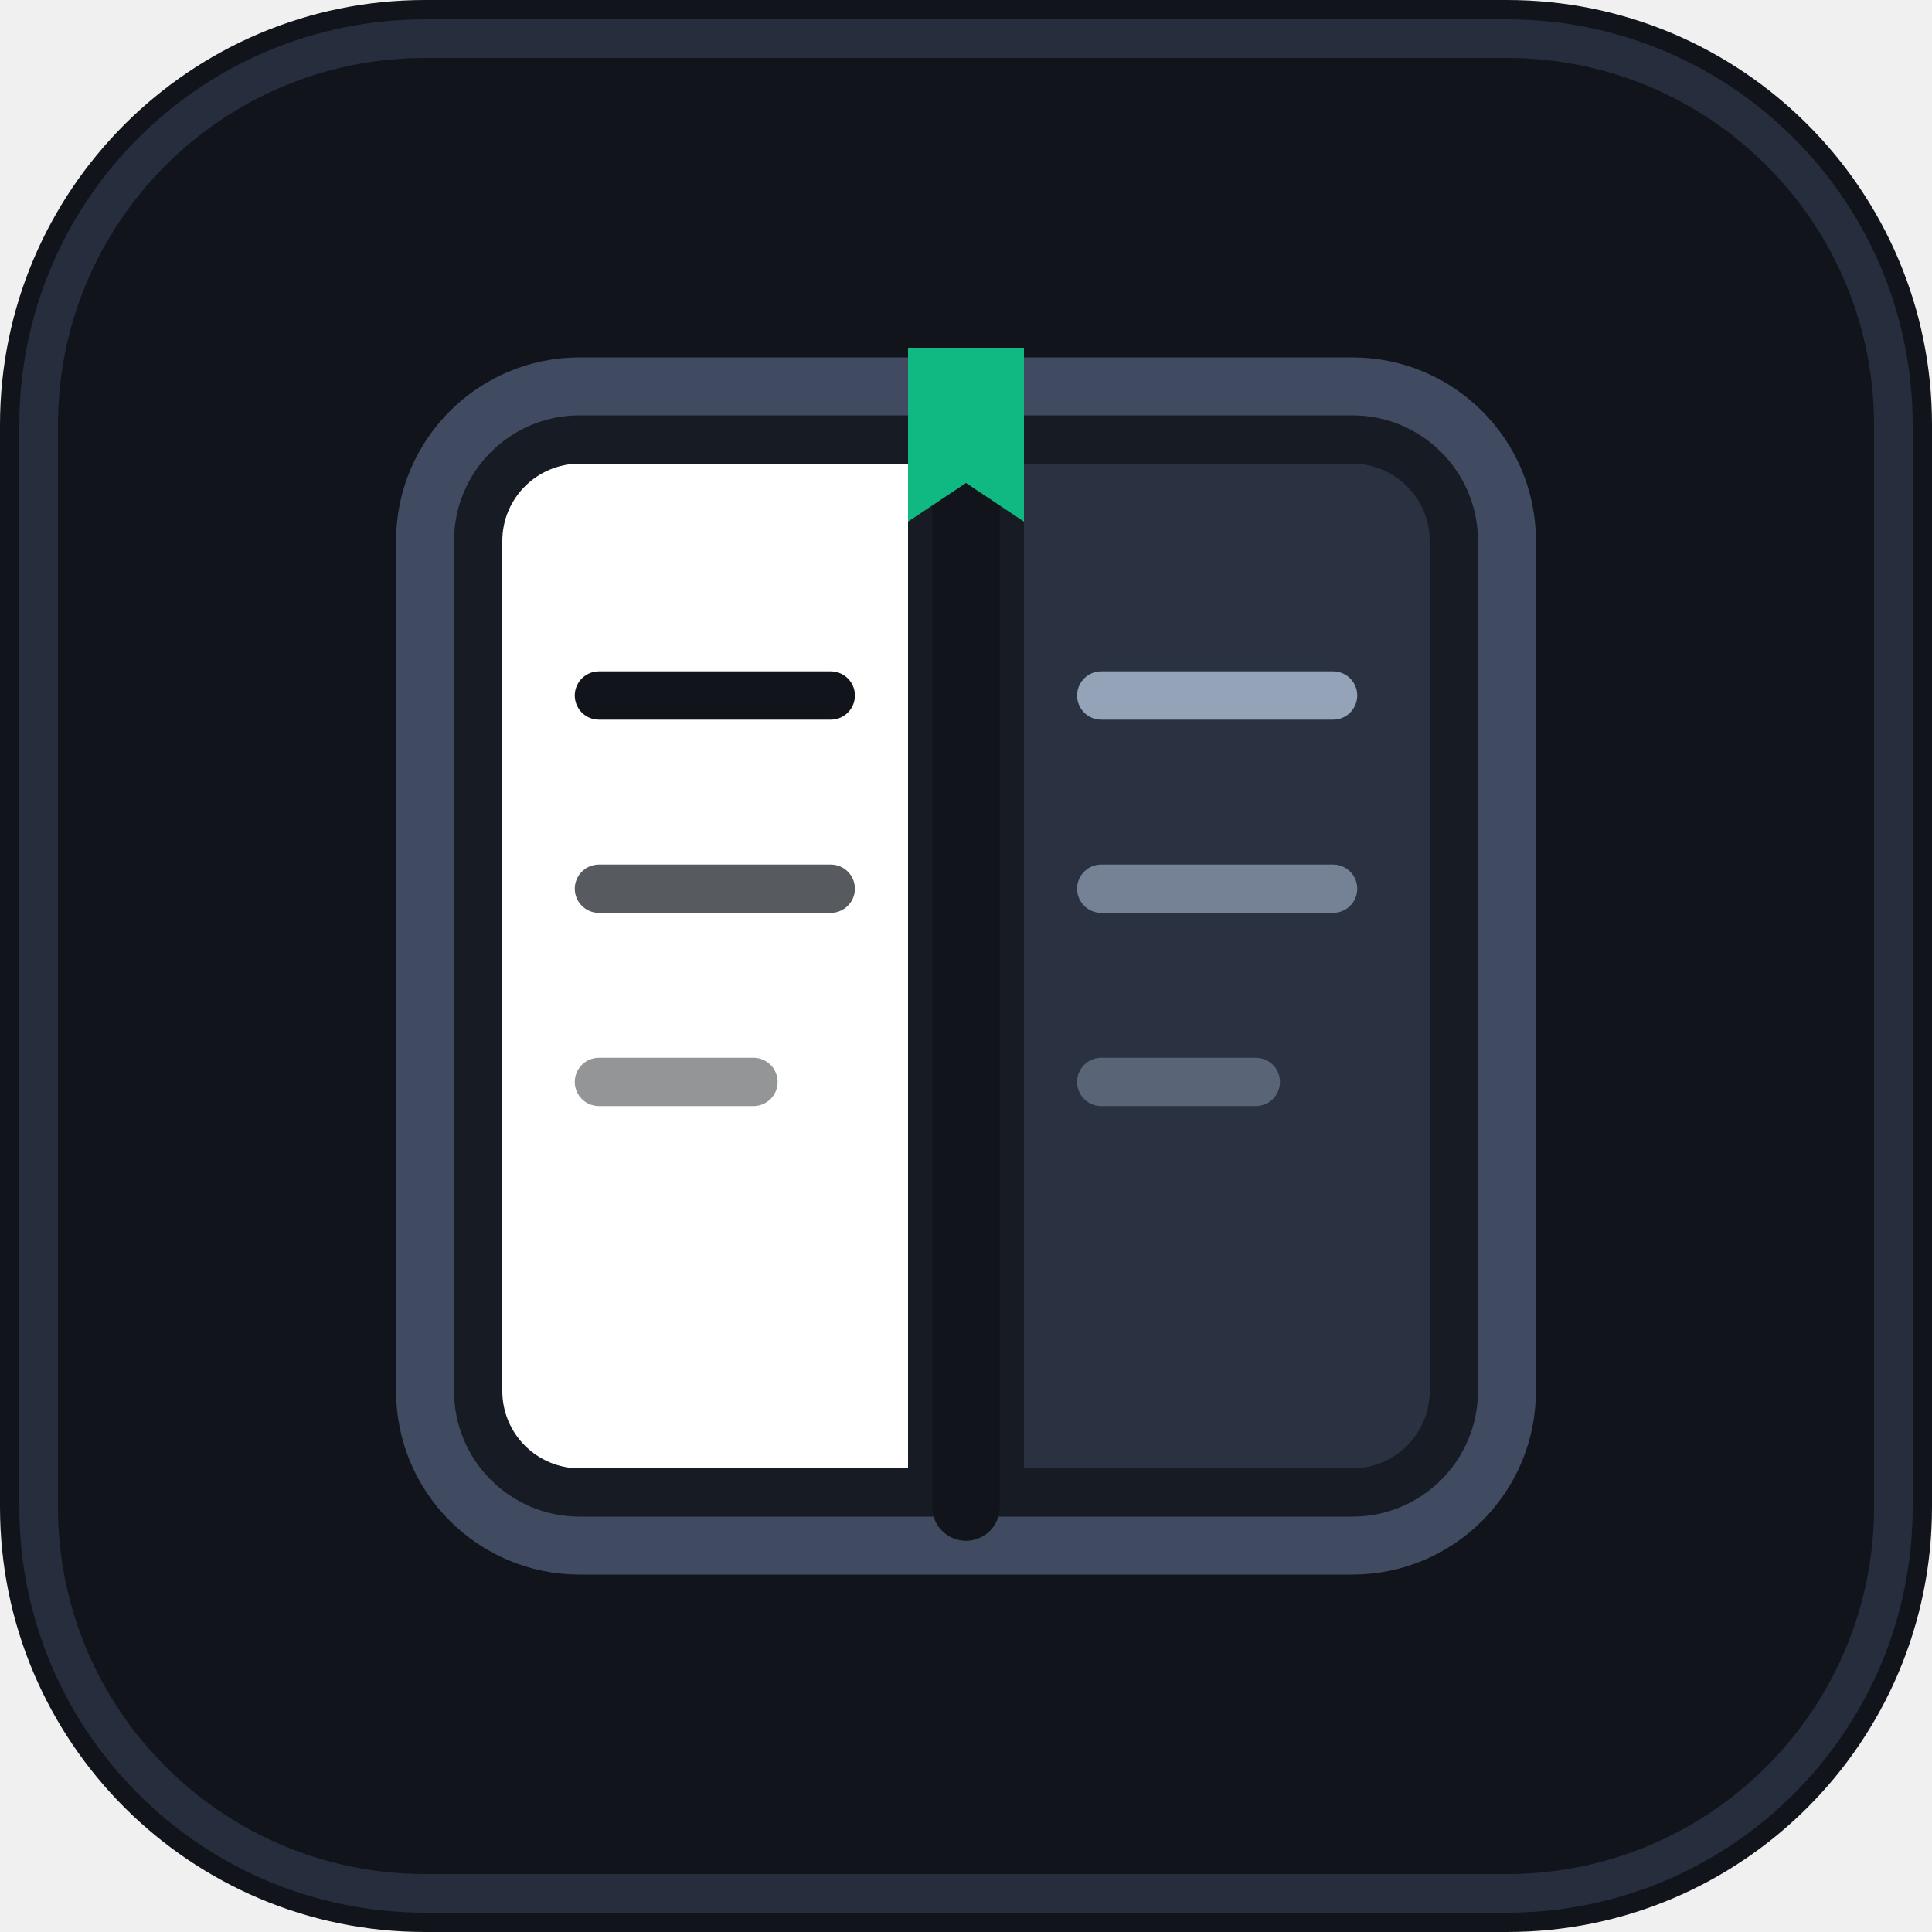
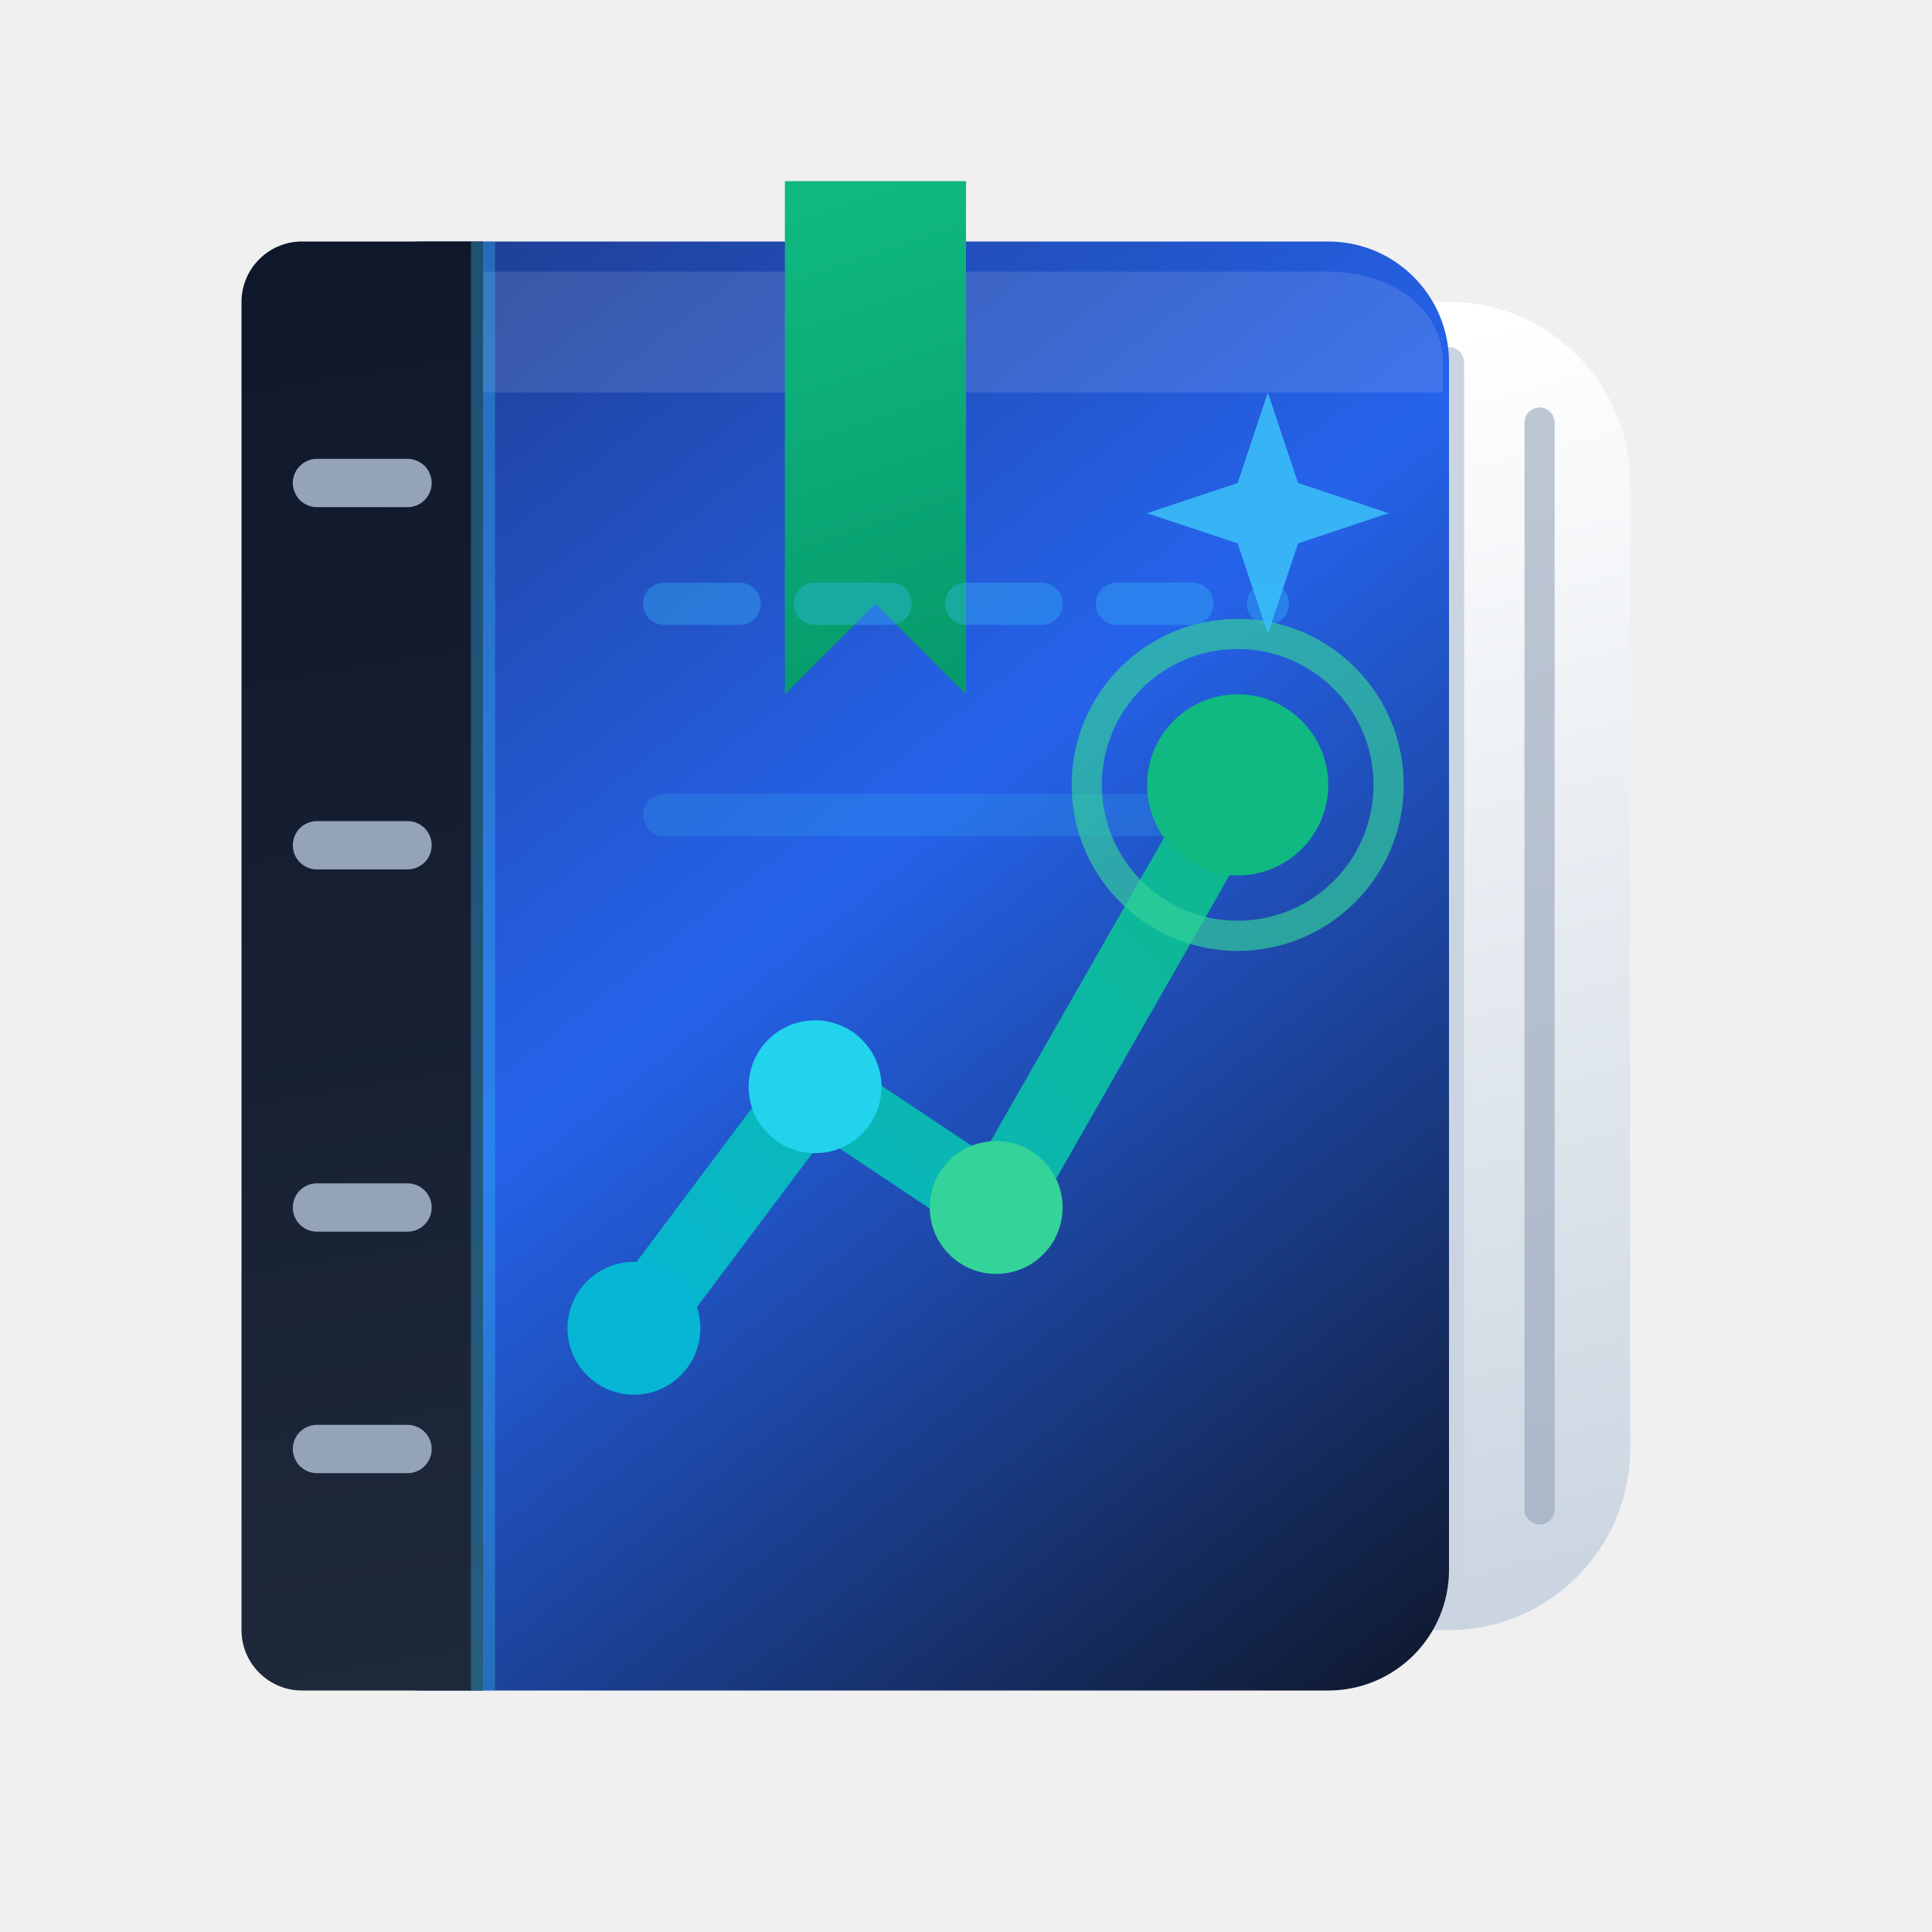
- <svg xmlns="http://www.w3.org/2000/svg" viewBox="0 0 100 100" fill="none">
-   <rect width="100" height="100" rx="22" fill="#11141A" />
-   <rect x="2" y="2" width="96" height="96" rx="20" stroke="#262D3D" stroke-width="2" />
-   <path d="M22 28C22 23.582 25.582 20 30 20H70C74.418 20 78 23.582 78 28V72C78 76.418 74.418 80 70 80H30C25.582 80 22 76.418 22 72V28Z" fill="#171C24" stroke="#404B61" stroke-width="3" />
-   <path d="M26 28C26 25.791 27.791 24 30 24H47V76H30C27.791 76 26 74.209 26 72V28Z" fill="#FFFFFF" />
-   <path d="M53 24H70C72.209 24 74 25.791 74 28V72C74 74.209 72.209 76 70 76H53V24Z" fill="#2A3241" />
-   <line x1="50" y1="22" x2="50" y2="78" stroke="#11141A" stroke-width="3.5" stroke-linecap="round" />
-   <line x1="31" y1="36" x2="43" y2="36" stroke="#11141A" stroke-width="2.5" stroke-linecap="round" />
-   <line x1="31" y1="46" x2="43" y2="46" stroke="#11141A" stroke-width="2.5" stroke-linecap="round" stroke-opacity="0.7" />
-   <line x1="31" y1="56" x2="39" y2="56" stroke="#11141A" stroke-width="2.5" stroke-linecap="round" stroke-opacity="0.45" />
-   <line x1="57" y1="36" x2="69" y2="36" stroke="#94A3B8" stroke-width="2.5" stroke-linecap="round" />
-   <line x1="57" y1="46" x2="69" y2="46" stroke="#94A3B8" stroke-width="2.5" stroke-linecap="round" stroke-opacity="0.7" />
-   <line x1="57" y1="56" x2="65" y2="56" stroke="#94A3B8" stroke-width="2.5" stroke-linecap="round" stroke-opacity="0.45" />
-   <path d="M47 18H53V27L50 25L47 27V18Z" fill="#10B981" />
+ <svg xmlns="http://www.w3.org/2000/svg" viewBox="0 0 64 64" fill="none">
+   <defs>
+     <linearGradient id="ic_cover" x1="10" y1="8" x2="48" y2="56" gradientUnits="userSpaceOnUse">
+       <stop offset="0%" stop-color="#1E3A8A" />
+       <stop offset="45%" stop-color="#2563EB" />
+       <stop offset="100%" stop-color="#0F172A" />
+     </linearGradient>
+     <linearGradient id="ic_spine" x1="8" y1="8" x2="16" y2="56" gradientUnits="userSpaceOnUse">
+       <stop offset="0%" stop-color="#0F172A" />
+       <stop offset="100%" stop-color="#1E293B" />
+     </linearGradient>
+     <linearGradient id="ic_pages" x1="44" y1="12" x2="54" y2="52" gradientUnits="userSpaceOnUse">
+       <stop offset="0%" stop-color="#FFFFFF" />
+       <stop offset="100%" stop-color="#CBD5E1" />
+     </linearGradient>
+     <linearGradient id="ic_ribbon" x1="28" y1="6" x2="34" y2="24" gradientUnits="userSpaceOnUse">
+       <stop offset="0%" stop-color="#10B981" />
+       <stop offset="100%" stop-color="#059669" />
+     </linearGradient>
+     <linearGradient id="ic_digital" x1="20" y1="44" x2="43" y2="23" gradientUnits="userSpaceOnUse">
+       <stop offset="0%" stop-color="#06B6D4" />
+       <stop offset="100%" stop-color="#10B981" />
+     </linearGradient>
+   </defs>
+   <path d="M18 10H48C51.3 10 54 12.7 54 16V48C54 51.3 51.3 54 48 54H18V10Z" fill="url(#ic_pages)" />
+   <line x1="51" y1="14" x2="51" y2="50" stroke="#94A3B8" stroke-width="1" stroke-linecap="round" opacity="0.6" />
+   <line x1="48" y1="12" x2="48" y2="52" stroke="#CBD5E1" stroke-width="1" stroke-linecap="round" />
+   <rect x="10" y="8" width="38" height="48" rx="4" fill="url(#ic_cover)" />
+   <path d="M14 9H44C46.2 9 47.8 10.3 47.8 12V13H14V9Z" fill="#FFFFFF" opacity="0.12" />
+   <path d="M10 8H16V56H10C8.9 56 8 55.1 8 54V10C8 8.9 8.9 8 10 8Z" fill="url(#ic_spine)" />
+   <line x1="16" y1="8" x2="16" y2="56" stroke="#38BDF8" stroke-width="0.8" stroke-opacity="0.35" />
+   <line x1="10.5" y1="16" x2="13.5" y2="16" stroke="#94A3B8" stroke-width="1.6" stroke-linecap="round" />
+   <line x1="10.5" y1="28" x2="13.5" y2="28" stroke="#94A3B8" stroke-width="1.6" stroke-linecap="round" />
+   <line x1="10.5" y1="40" x2="13.5" y2="40" stroke="#94A3B8" stroke-width="1.6" stroke-linecap="round" />
+   <line x1="10.5" y1="48" x2="13.5" y2="48" stroke="#94A3B8" stroke-width="1.6" stroke-linecap="round" />
+   <path d="M26 6H32V23L29 20L26 23V6Z" fill="url(#ic_ribbon)" />
+   <line x1="22" y1="20" x2="42" y2="20" stroke="#38BDF8" stroke-width="1.4" stroke-linecap="round" stroke-opacity="0.35" stroke-dasharray="2.5 2.5" />
+   <line x1="22" y1="27" x2="42" y2="27" stroke="#38BDF8" stroke-width="1.4" stroke-linecap="round" stroke-opacity="0.2" />
+   <path d="M21 44L27 36L33 40L41 26" stroke="url(#ic_digital)" stroke-width="2.5" stroke-linecap="round" stroke-linejoin="round" />
+   <circle cx="21" cy="44" r="2.2" fill="#06B6D4" />
+   <circle cx="27" cy="36" r="2.2" fill="#22D3EE" />
+   <circle cx="33" cy="40" r="2.2" fill="#34D399" />
+   <circle cx="41" cy="26" r="3" fill="#10B981" />
+   <circle cx="41" cy="26" r="5" stroke="#34D399" stroke-width="1" stroke-opacity="0.65" />
+   <path d="M42 13L43 16L46 17L43 18L42 21L41 18L38 17L41 16L42 13Z" fill="#38BDF8" opacity="0.9" />
</svg>
